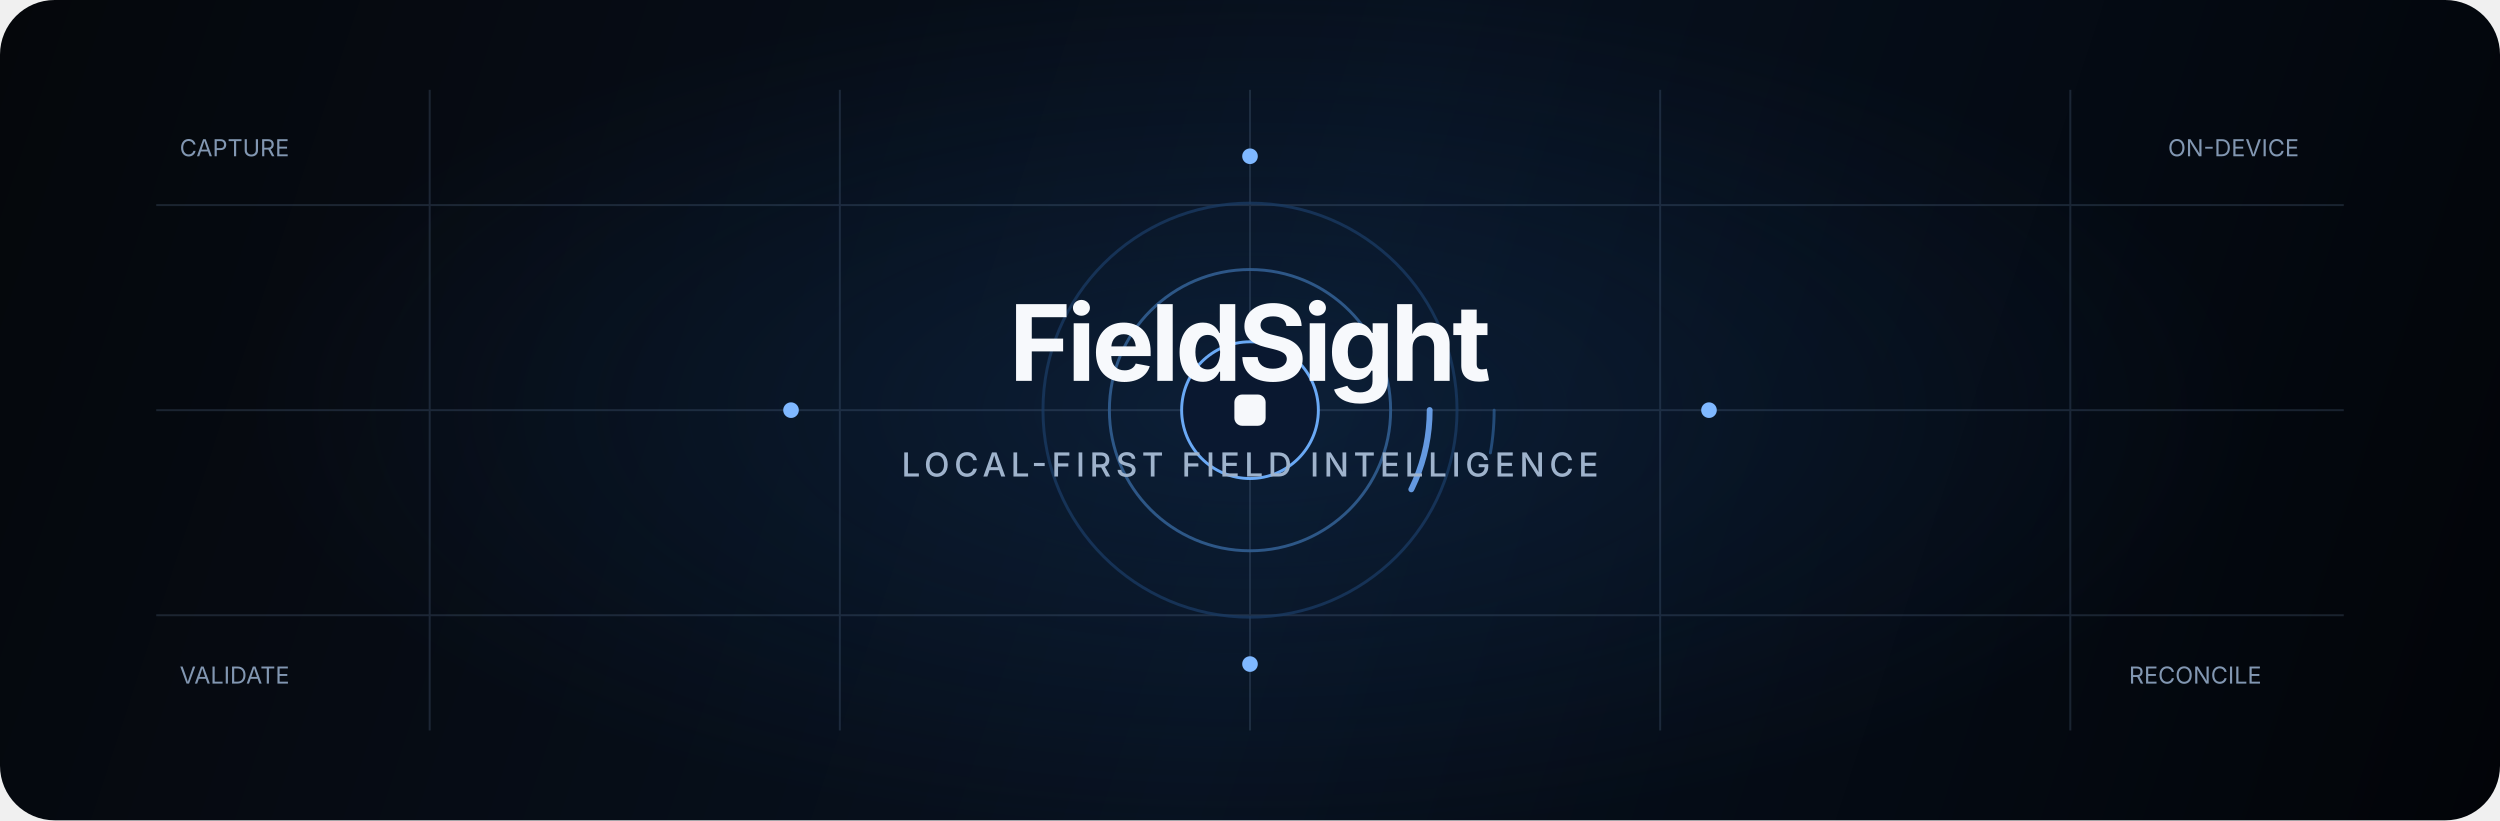
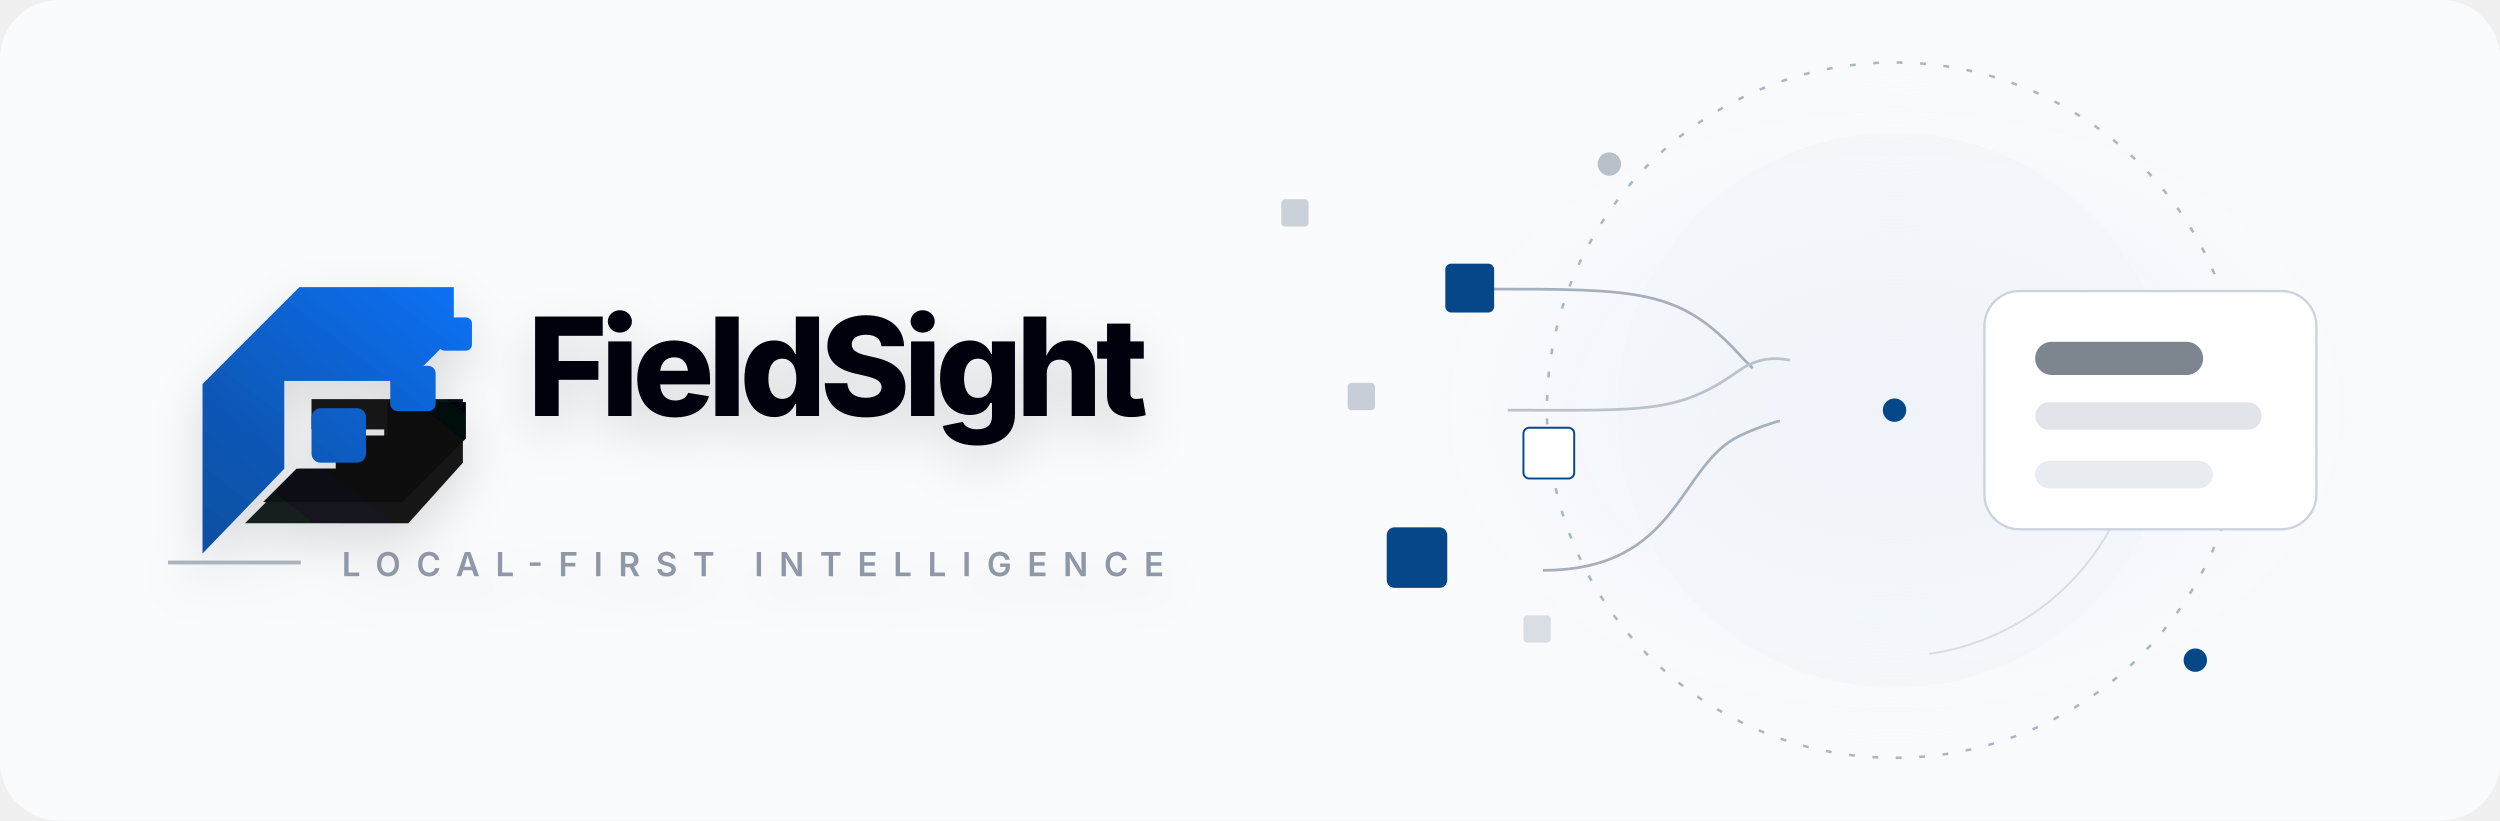
<svg xmlns="http://www.w3.org/2000/svg" width="1280" height="420" viewBox="0 0 1280 420" fill="none" role="img" aria-labelledby="title desc">
+   <style>
+     .orbit { animation: orbit 12s linear infinite; transform-origin: 970px 210px; }
+     .orbit-slow { animation: orbitReverse 18s linear infinite; transform-origin: 970px 210px; }
+     .pixel-a { animation: floatA 3.8s ease-in-out infinite; }
+     .pixel-b { animation: floatB 4.5s ease-in-out infinite; }
+     .line-a { animation: draw 3.2s ease-in-out infinite alternate; stroke-dasharray: 220; stroke-dashoffset: 70; }
+     .wordmark { animation: fadeUp 1.2s ease-out both; }
+     @keyframes orbit { to { transform: rotate(360deg); } }
+     @keyframes orbitReverse { to { transform: rotate(-360deg); } }
+     @keyframes floatA { 0%, 100% { transform: translateY(0); opacity: .88; } 50% { transform: translateY(-8px); opacity: 1; } }
+     @keyframes floatB { 0%, 100% { transform: translateY(0); opacity: .72; } 50% { transform: translateY(7px); opacity: 1; } }
+     @keyframes draw { from { stroke-dashoffset: 180; opacity: .25; } to { stroke-dashoffset: 0; opacity: .78; } }
+     @keyframes fadeUp { from { opacity: 0; transform: translateY(10px); } to { opacity: 1; transform: translateY(0); } }
+   </style>
  <defs>
-     <linearGradient id="bg" x1="0" y1="0" x2="1280" y2="420" gradientUnits="userSpaceOnUse">
-       <stop stop-color="#05070B" />
-       <stop offset="0.52" stop-color="#07111F" />
-       <stop offset="1" stop-color="#020408" />
+     <linearGradient id="blue" x1="84" y1="292" x2="229" y2="104" gradientUnits="userSpaceOnUse">
+       <stop stop-color="#06396E" />
+       <stop offset="0.62" stop-color="#0B58B7" />
+       <stop offset="1" stop-color="#0D75FF" />
    </linearGradient>
-     <radialGradient id="glow" cx="0" cy="0" r="1" gradientUnits="userSpaceOnUse" gradientTransform="translate(640 210) rotate(90) scale(220 520)">
-       <stop stop-color="#153A67" stop-opacity="0.34" />
-       <stop offset="1" stop-color="#153A67" stop-opacity="0" />
+     <linearGradient id="ink" x1="120" y1="300" x2="230" y2="160" gradientUnits="userSpaceOnUse">
+       <stop stop-color="#20272D" />
+       <stop offset="1" stop-color="#050608" />
+     </linearGradient>
+     <radialGradient id="halo" cx="0" cy="0" r="1" gradientUnits="userSpaceOnUse" gradientTransform="translate(970 210) rotate(90) scale(174 260)">
+       <stop stop-color="#EEF3FA" />
+       <stop offset="1" stop-color="#EEF3FA" stop-opacity="0" />
    </radialGradient>
-     <filter id="blur">
-       <feGaussianBlur stdDeviation="18" />
+     <filter id="softShadow" x="40" y="70" width="1180" height="280" filterUnits="userSpaceOnUse" color-interpolation-filters="sRGB">
+       <feDropShadow dx="0" dy="10" stdDeviation="12" flood-color="#0B1524" flood-opacity="0.13" />
    </filter>
  </defs>
-   <rect width="1280" height="420" rx="28" fill="url(#bg)" />
-   <rect width="1280" height="420" rx="28" fill="url(#glow)" />
-   <g opacity="0.22" stroke="#6B86A8" stroke-width="1">
-     <path d="M80 105H1200" />
-     <path d="M80 210H1200" />
-     <path d="M80 315H1200" />
-     <path d="M220 46V374" />
-     <path d="M430 46V374" />
-     <path d="M640 46V374" />
-     <path d="M850 46V374" />
-     <path d="M1060 46V374" />
+   <rect width="1280" height="420" rx="30" fill="#FAFBFD" />
+   <path d="M0 0H1280V420H0V0Z" fill="url(#halo)" />
+   <g filter="url(#softShadow)">
+     <g transform="translate(82 116) scale(1.55)">
+       <path d="M14 52 L46 20 H97 V36 L82 51 H41 V80 L14 108 Z" fill="url(#blue)" />
+       <path d="M34 91 H80 L101 70 V58 H75 V69 H58 V80 H45 Z" fill="url(#ink)" />
+       <path d="M46 80 H74 V67 H50 V57 H100 V78 L82 98 H28 Z" fill="url(#ink)" opacity=".96" />
+       <rect class="pixel-a" x="50" y="60" width="18" height="18" rx="3" fill="url(#blue)" />
+       <rect class="pixel-b" x="76" y="46" width="15" height="15" rx="2.5" fill="url(#blue)" />
+       <rect class="pixel-a" x="92" y="30" width="11" height="11" rx="2" fill="url(#blue)" />
+     </g>
+     <g class="wordmark" font-family="Inter, ui-sans-serif, system-ui, -apple-system, BlinkMacSystemFont, Segoe UI, sans-serif">
+       <text x="270" y="213" fill="#020407" font-size="70" font-weight="800" letter-spacing="-3.5">FieldSight</text>
+       <path d="M86 288H154" stroke="#AAB3BE" stroke-width="2" />
+       <text x="175" y="295" fill="#8E98A6" font-size="17" font-weight="600" letter-spacing="8">LOCAL-FIRST INTELLIGENCE</text>
+     </g>
  </g>
-   <g transform="translate(640 210)">
-     <circle r="106" stroke="#193B64" stroke-width="1.5" opacity="0.75" />
-     <circle r="72" stroke="#315D90" stroke-width="1.5" opacity="0.9" />
-     <circle r="35" fill="#0A1830" stroke="#6AA9F5" stroke-width="1.5" />
-     <rect x="-8" y="-8" width="16" height="16" rx="4" fill="#F6F8FB" />
-     <circle r="92" stroke="#74AFFF" stroke-width="3" stroke-linecap="round" stroke-dasharray="42 536" opacity="0.85">
-       <animateTransform attributeName="transform" type="rotate" from="0" to="360" dur="8s" repeatCount="indefinite" />
-     </circle>
-     <circle r="125" stroke="#2E5F97" stroke-width="1.5" stroke-linecap="round" stroke-dasharray="22 764" opacity="0.7">
-       <animateTransform attributeName="transform" type="rotate" from="360" to="0" dur="14s" repeatCount="indefinite" />
-     </circle>
-   </g>
-   <g fill="#7FB8FF">
-     <circle cx="405" cy="210" r="4">
-       <animate attributeName="opacity" values="0.18;1;0.18" dur="2.8s" repeatCount="indefinite" />
-     </circle>
-     <circle cx="875" cy="210" r="4">
-       <animate attributeName="opacity" values="1;0.18;1" dur="2.8s" repeatCount="indefinite" />
-     </circle>
-     <circle cx="640" cy="80" r="4">
-       <animate attributeName="opacity" values="0.2;1;0.2" dur="3.4s" repeatCount="indefinite" />
-     </circle>
-     <circle cx="640" cy="340" r="4">
-       <animate attributeName="opacity" values="1;0.2;1" dur="3.4s" repeatCount="indefinite" />
-     </circle>
-   </g>
-   <g font-family="Inter, ui-sans-serif, system-ui, -apple-system, BlinkMacSystemFont, Segoe UI, sans-serif" text-anchor="middle">
-     <text x="640" y="195" fill="#F7F9FC" font-size="54" font-weight="700" letter-spacing="-2">FieldSight</text>
-     <text x="640" y="244" fill="#9FB3CC" font-size="17" font-weight="500" letter-spacing="2.4">LOCAL-FIRST FIELD INTELLIGENCE</text>
-   </g>
-   <g font-family="Inter, ui-sans-serif, system-ui, sans-serif" font-size="12" fill="#8297B2">
-     <text x="92" y="80">CAPTURE</text>
-     <text x="1110" y="80">ON-DEVICE</text>
-     <text x="92" y="350">VALIDATE</text>
-     <text x="1090" y="350">RECONCILE</text>
+   <g transform="translate(970 210)">
+     <circle r="142" fill="#F1F4F8" opacity=".42" />
+     <circle class="orbit" r="178" stroke="#AAB6C4" stroke-width="1.3" stroke-dasharray="3 9" />
+     <circle class="orbit-slow" r="126" stroke="#D7DDE5" stroke-width="1" stroke-dasharray="180 640" />
+     <rect x="46" y="-61" width="170" height="122" rx="18" fill="#FFFFFF" stroke="#CBD3DD" stroke-width="1.2" />
+     <rect x="72" y="-35" width="86" height="17" rx="8.5" fill="#7D858E" />
+     <rect x="72" y="-4" width="116" height="14" rx="7" fill="#E1E5EA" />
+     <rect x="72" y="26" width="91" height="14" rx="7" fill="#E8EBF0" />
+     <path class="line-a" d="M-210 -62 C-130 -62 -110 -62 -79 -28 S-22 -2 0 -2" stroke="#A6B0BD" stroke-width="1.4" fill="none" />
+     <path class="line-a" d="M-198 0 C-128 0 -111 2 -80 -20 S-20 0 0 0" stroke="#BAC2CC" stroke-width="1.4" fill="none" />
+     <path class="line-a" d="M-180 82 C-110 82 -111 28 -79 13 S-19 0 0 0" stroke="#A6B0BD" stroke-width="1.4" fill="none" />
+     <circle cx="0" cy="0" r="6" fill="#064789" />
+     <circle class="pixel-a" cx="154" cy="128" r="6" fill="#064789" />
+     <circle class="pixel-b" cx="-146" cy="-126" r="6" fill="#B8C0CA" />
+     <rect class="pixel-a" x="-230" y="-75" width="25" height="25" rx="3" fill="#064789" />
+     <rect class="pixel-b" x="-190" y="9" width="26" height="26" rx="3" fill="#FFFFFF" stroke="#064789" />
+     <rect class="pixel-a" x="-260" y="60" width="31" height="31" rx="4" fill="#064789" />
+     <rect class="pixel-b" x="-314" y="-108" width="14" height="14" rx="2" fill="#CBD1D8" />
+     <rect class="pixel-a" x="-280" y="-14" width="14" height="14" rx="2" fill="#C7CED7" />
+     <rect class="pixel-b" x="-190" y="105" width="14" height="14" rx="2" fill="#D9DEE5" />
  </g>
</svg>
